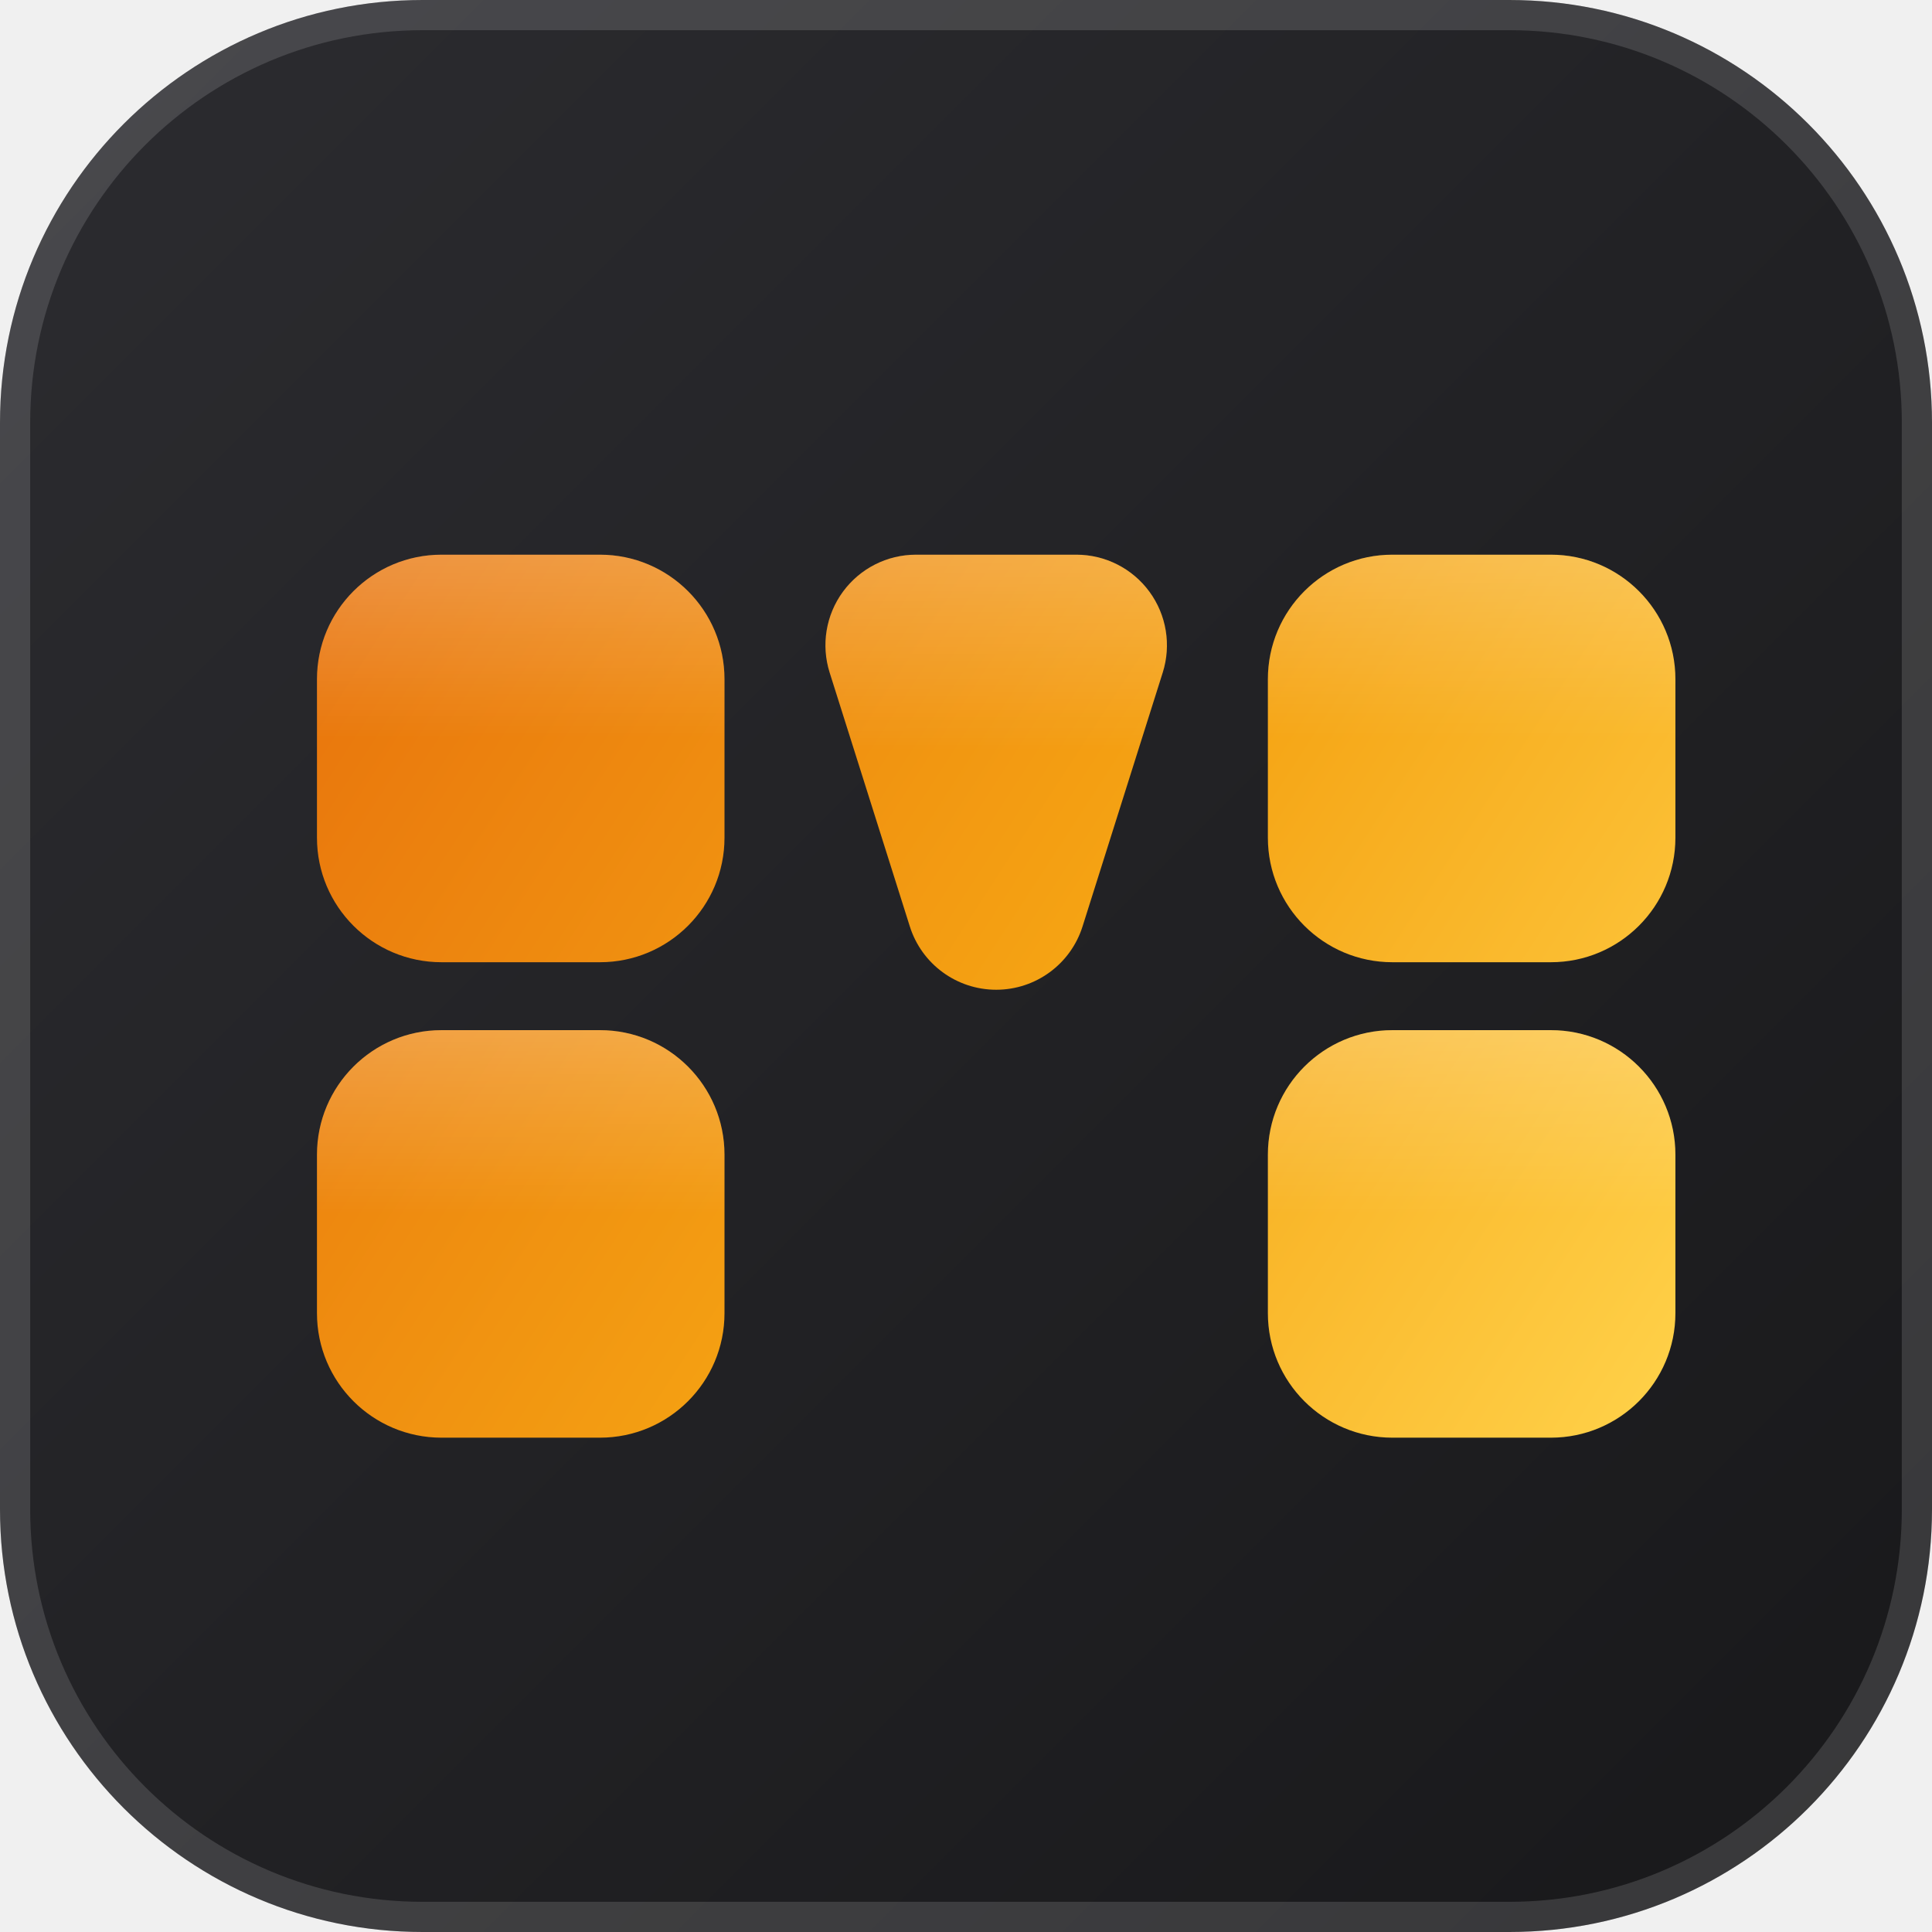
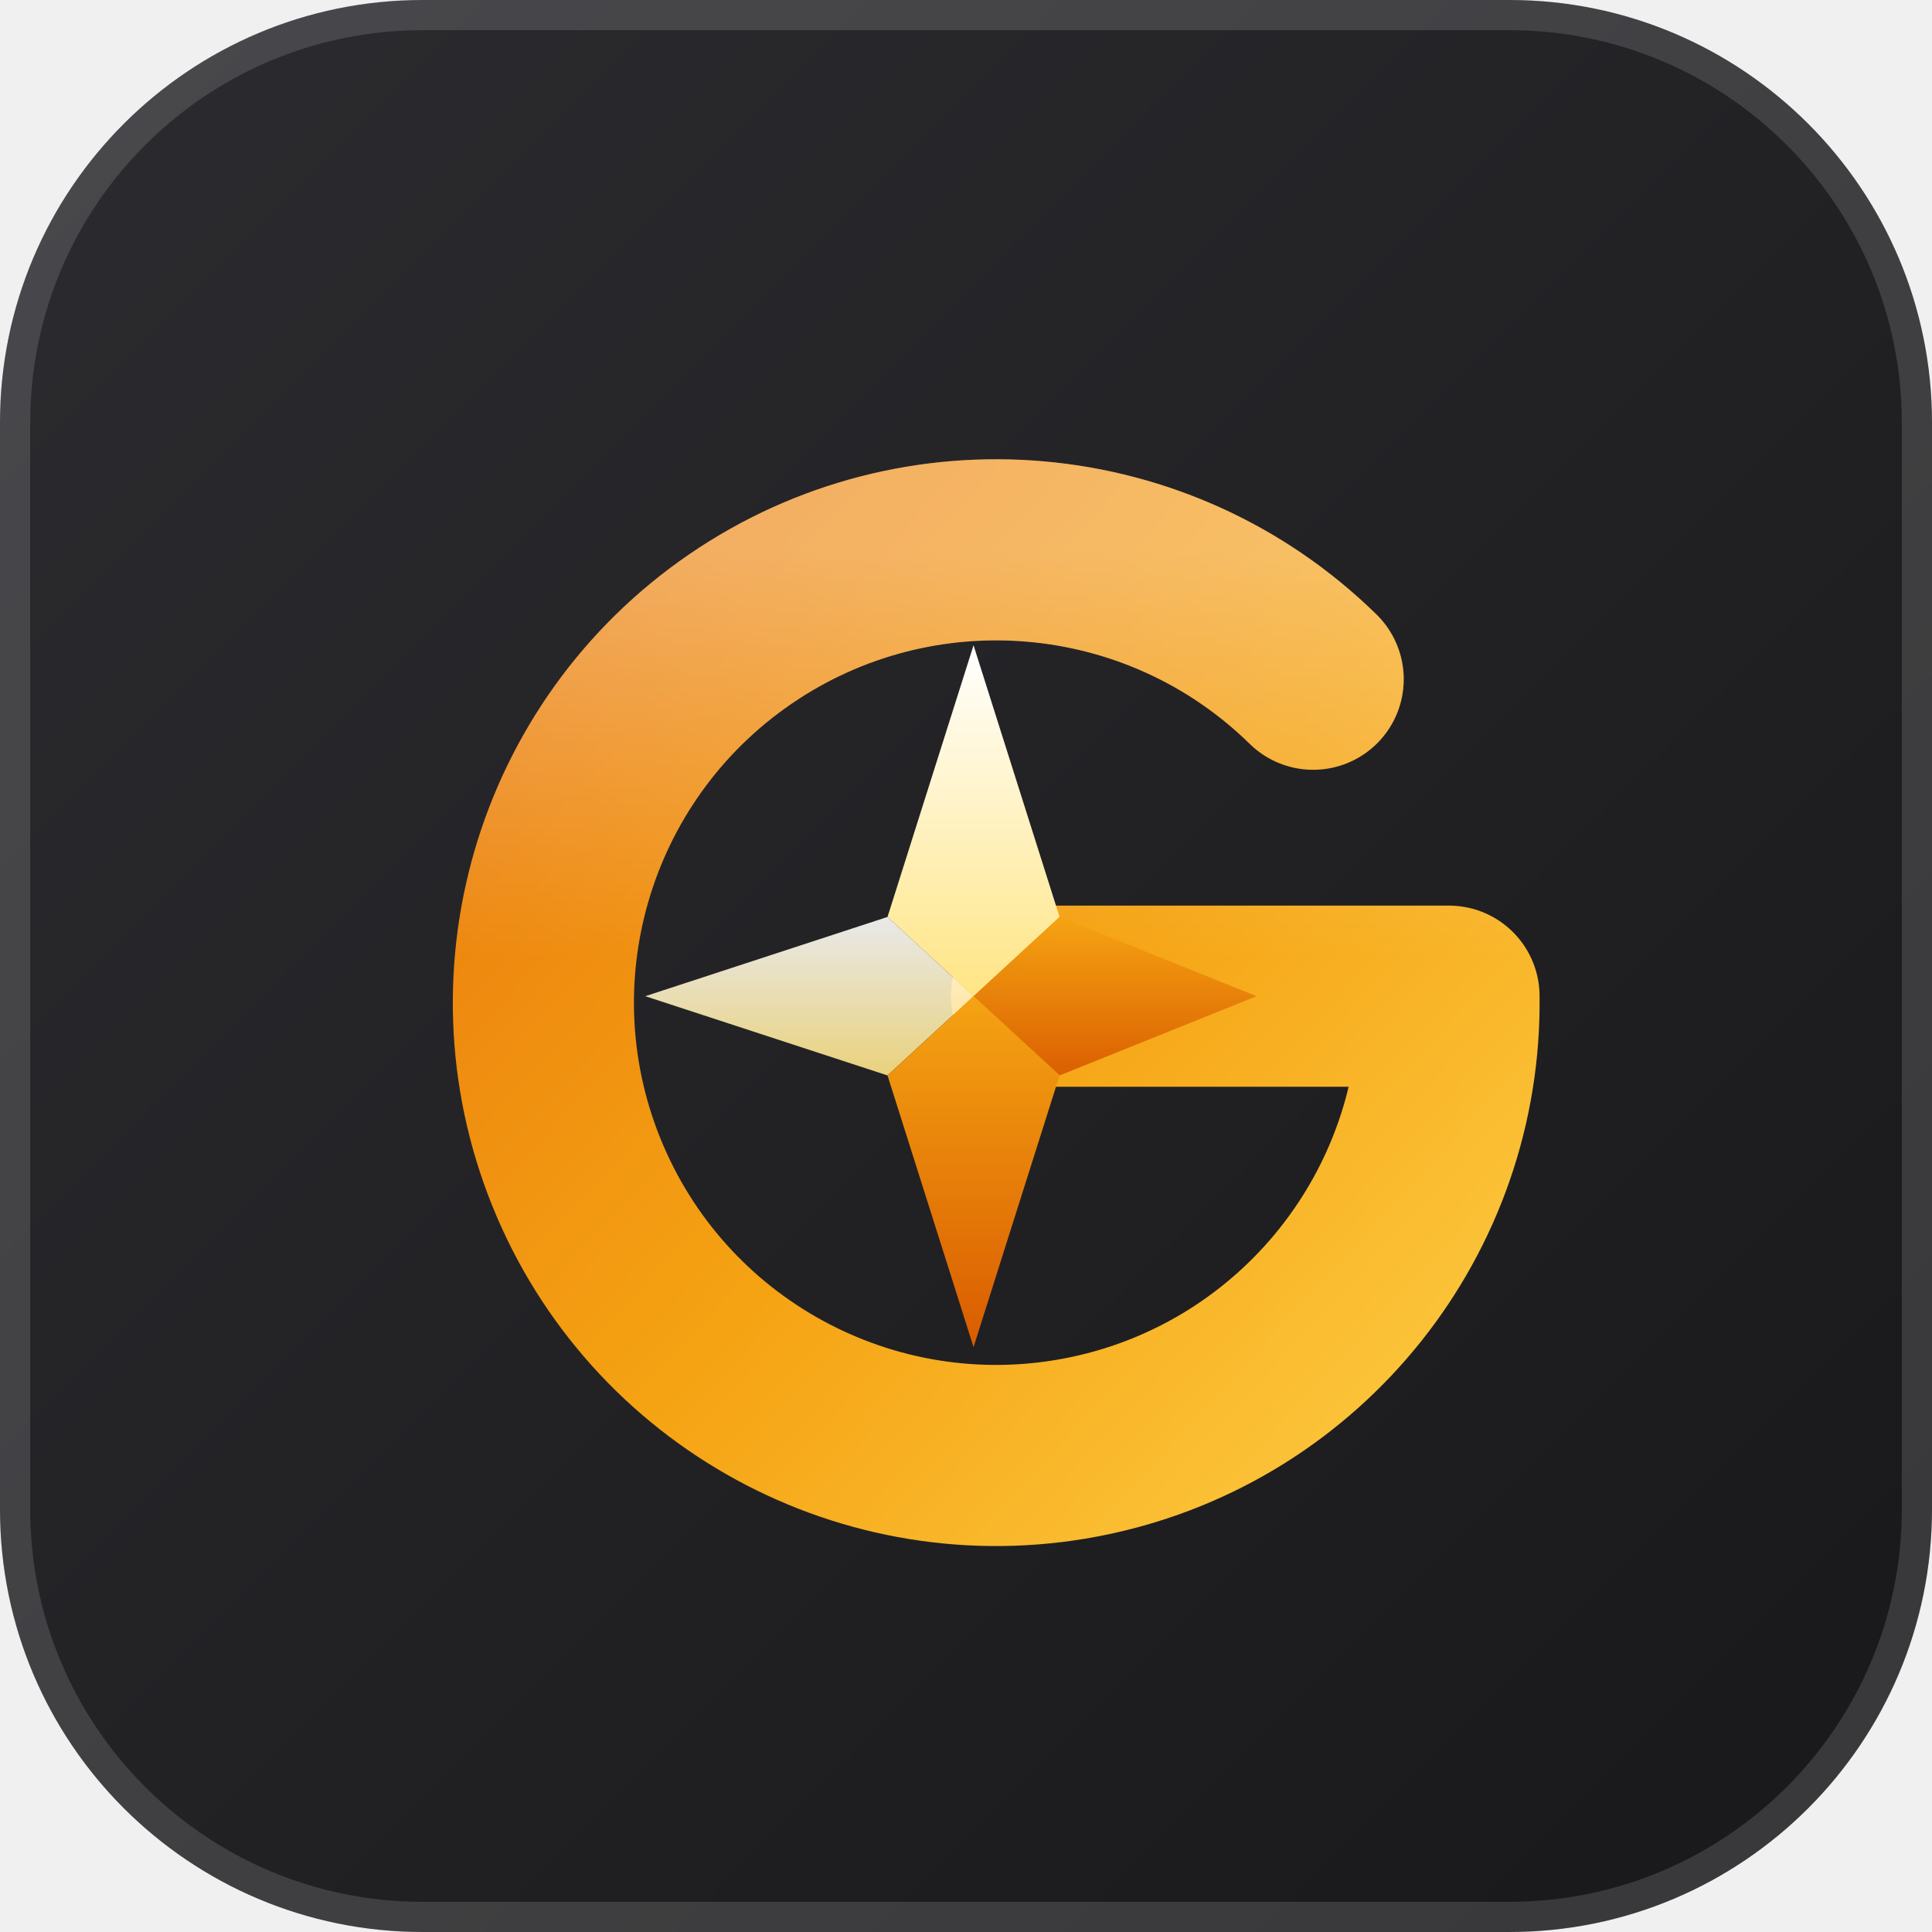
<svg xmlns="http://www.w3.org/2000/svg" viewBox="0 0 64 64" fill="none">
  <defs>
    <linearGradient id="tile-dark" x1="0" y1="0" x2="64" y2="64" gradientUnits="userSpaceOnUse">
      <stop offset="0" stop-color="#2C2C30" />
      <stop offset="1" stop-color="#18181A" />
    </linearGradient>
  </defs>
  <rect x="0" y="0" width="64" height="64" rx="14" fill="url(#tile-dark)" />
  <rect x="0.5" y="0.5" width="63" height="63" rx="13.5" fill="none" stroke="#FFFFFF" stroke-opacity="0.14" stroke-width="1" />
  <g transform="translate(9 9) scale(0.75)">
    <defs>
-       <linearGradient id="ember-dark" x1="2" y1="12.5" x2="62" y2="51.5" gradientUnits="userSpaceOnUse">
+       <linearGradient id="ember-dark" x1="6" y1="8" x2="58" y2="56" gradientUnits="userSpaceOnUse">
        <stop offset="0" stop-color="#E8730C" />
        <stop offset="0.52" stop-color="#F5A313" />
        <stop offset="1" stop-color="#FFD24A" />
      </linearGradient>
      <linearGradient id="sheen-dark" x1="0" y1="0" x2="0" y2="1">
-         <stop offset="0" stop-color="#FFFFFF" stop-opacity="0.22" />
+         <stop offset="0" stop-color="#FFFFFF" stop-opacity="0.35" />
        <stop offset="0.45" stop-color="#FFFFFF" stop-opacity="0" />
      </linearGradient>
+       <linearGradient id="spark-light-dark" x1="0" y1="0" x2="0" y2="1">
+         <stop offset="0" stop-color="#FFFFFF" />
+         <stop offset="1" stop-color="#FFE585" />
+       </linearGradient>
+       <linearGradient id="spark-dark-dark" x1="0" y1="0" x2="0" y2="1">
+         <stop offset="0" stop-color="#F5A313" />
+         <stop offset="1" stop-color="#D95C00" />
+       </linearGradient>
    </defs>
-     <g fill="url(#ember-dark)">
-       <rect x="2" y="12.5" width="18" height="18" rx="5.5" />
-       <rect x="2" y="33.5" width="18" height="18" rx="5.5" />
-       <rect x="44" y="12.5" width="18" height="18" rx="5.5" />
-       <rect x="44" y="33.5" width="18" height="18" rx="5.5" />
-       <path d="M 28.458 12.500 L 35.542 12.500 A 4.0 4.0 0 0 1 39.356 17.705 L 35.814 28.921 A 4.0 4.0 0 0 1 28.186 28.921 L 24.644 17.705 A 4.0 4.0 0 0 1 28.458 12.500 Z" />
-     </g>
-     <g fill="url(#sheen-dark)">
-       <rect x="2" y="12.5" width="18" height="18" rx="5.5" />
-       <rect x="2" y="33.5" width="18" height="18" rx="5.5" />
-       <rect x="44" y="12.5" width="18" height="18" rx="5.5" />
-       <rect x="44" y="33.5" width="18" height="18" rx="5.5" />
-       <path d="M 28.458 12.500 L 35.542 12.500 A 4.0 4.0 0 0 1 39.356 17.705 L 35.814 28.921 A 4.0 4.0 0 0 1 28.186 28.921 L 24.644 17.705 A 4.0 4.0 0 0 1 28.458 12.500 Z" />
-     </g>
+     <path d="M 46 18 A 20 20 0 1 0 52 32 L 34 32" stroke="url(#ember-dark)" stroke-width="8" stroke-linecap="round" stroke-linejoin="round" />
+     <path d="M 46 18 A 20 20 0 1 0 52 32 L 34 32" stroke="url(#sheen-dark)" stroke-width="8" stroke-linecap="round" stroke-linejoin="round" />
+     <path d="M 31 16.5 L 34.8 28.5 L 31 32 L 27.2 28.5 Z" fill="url(#spark-light-dark)" />
+     <path d="M 31 32 L 27.2 28.5 L 16.5 32 L 27.2 35.5 Z" fill="url(#spark-light-dark)" opacity="0.9" />
+     <path d="M 31 32 L 34.8 28.5 L 43.5 32 L 34.8 35.5 Z" fill="url(#spark-dark-dark)" opacity="0.95" />
+     <path d="M 31 32 L 34.8 35.5 L 31 47.5 L 27.2 35.5 Z" fill="url(#spark-dark-dark)" />
  </g>
</svg>
